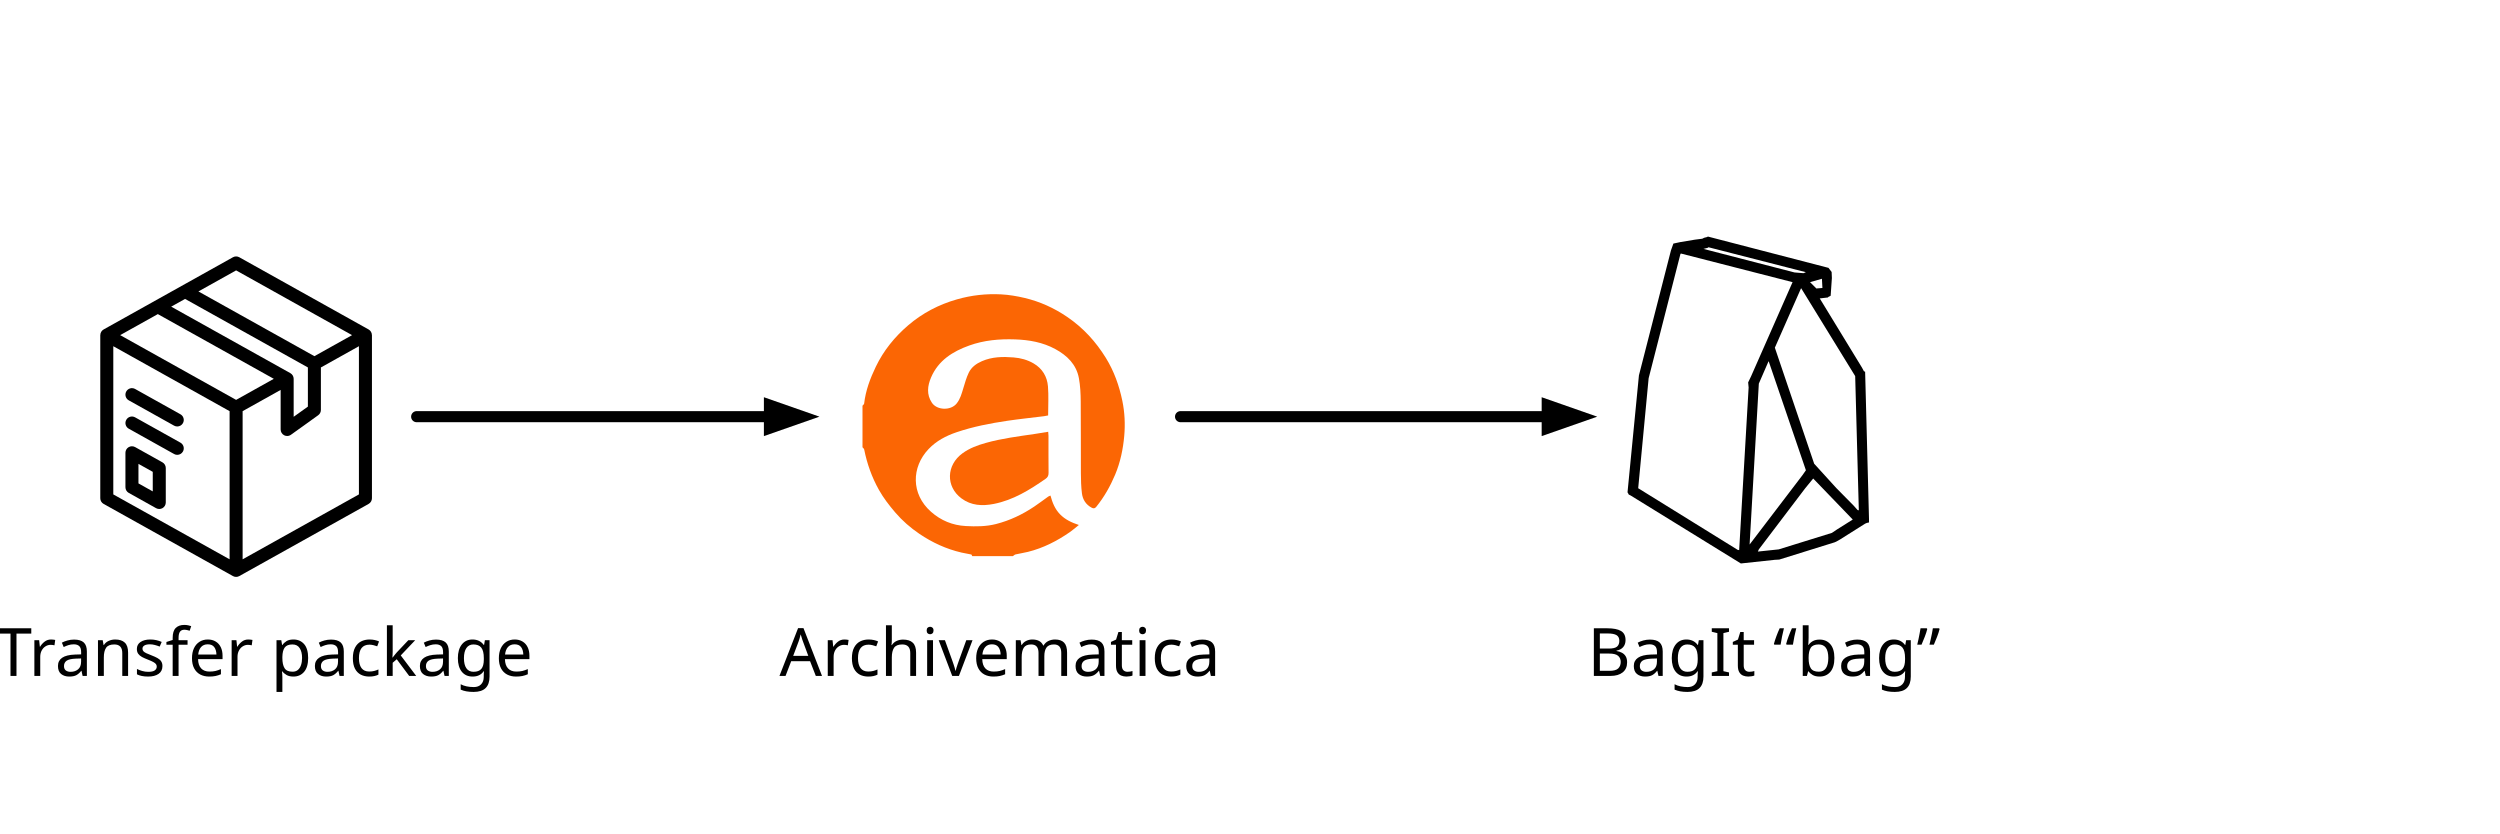
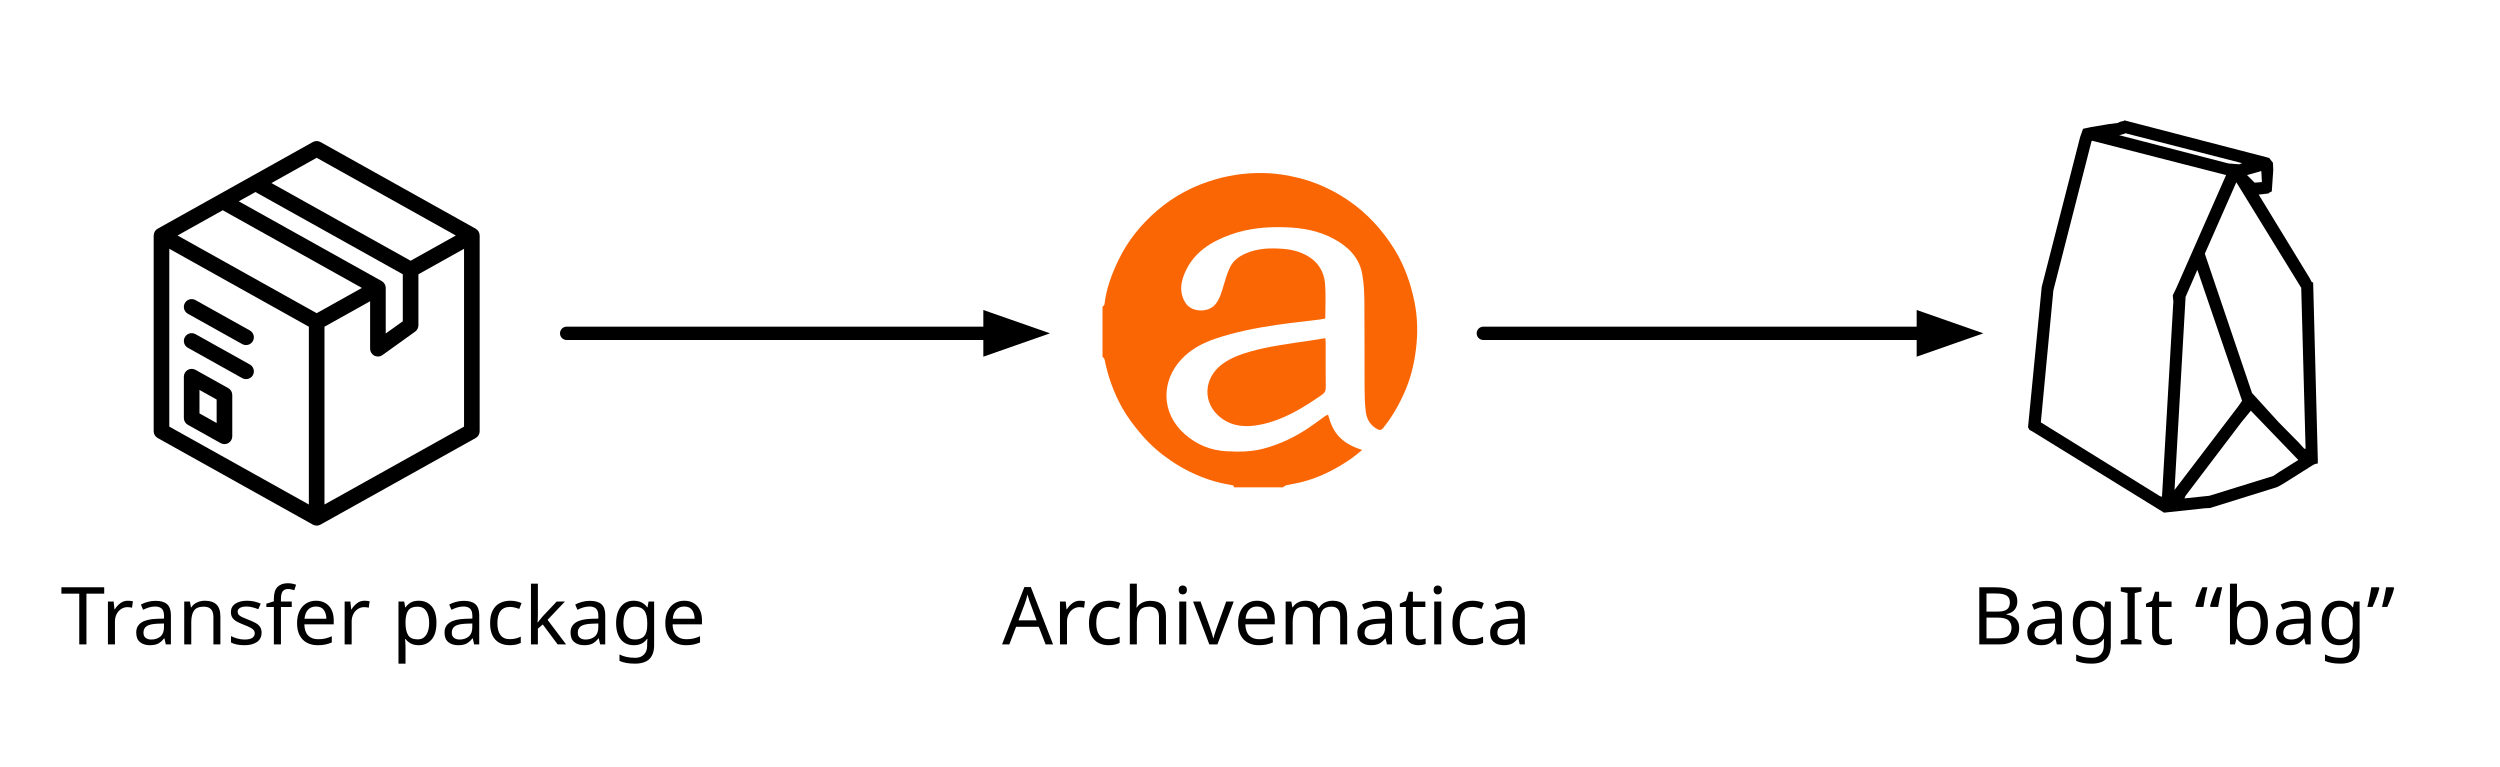
- <svg xmlns="http://www.w3.org/2000/svg" viewBox="0 0 900 300">
+ <svg xmlns="http://www.w3.org/2000/svg" viewBox="0 0 750 230">
  <style>
    .cls-s3{fill:#E15344;}
    .cls-azure{fill: #0079D8;}
    text {
      fill: black;
      font-size: 24px;
      stroke-width: 0;
      dominant-baseline: middle;
      font-family: sans-serif;
    }

    line {
      stroke-linecap: round;
      stroke-width: 4;
      stroke: black;
    }
  </style>
-   <g transform="scale(0.5) translate(20 150)">
+   <g transform="scale(0.5) translate(40 50)">
    <svg height="300px" width="300px" fill="#000000" version="1.1" x="0px" y="0px" viewBox="0 0 64 64" style="enable-background:new 0 0 64 64;" xml:space="preserve">
      <g>
        <g>
          <path d="M52.858,19.464c-0.005-0.357-0.198-0.685-0.51-0.86l-19.86-11.09c-0.304-0.169-0.673-0.169-0.976,0l-19.86,11.09    c-0.313,0.175-0.506,0.503-0.51,0.86c0,0.005-0.006,0.008-0.006,0.013v25.051c0,0.362,0.196,0.697,0.513,0.873l19.864,11.085    c0.151,0.084,0.319,0.127,0.487,0.127s0.336-0.042,0.487-0.127l19.864-11.085c0.316-0.176,0.513-0.511,0.513-0.873V19.477    C52.864,19.472,52.858,19.469,52.858,19.464z M32,9.532l17.809,9.945l-5.784,3.231l-17.816-9.943L32,9.532z M40.328,25.313    L22.029,15.102l2.131-1.189l18.864,10.527v6.015L40.84,32.02v-5.833C40.84,25.824,40.644,25.49,40.328,25.313z M19.976,16.246    l17.813,9.941L32,29.421l-17.809-9.945L19.976,16.246z M13.136,21.178L31,31.154V53.91l-17.864-9.969V21.178z M33,53.91V31.154    l5.84-3.263v6.077c0,0.375,0.21,0.718,0.543,0.89c0.144,0.074,0.3,0.11,0.457,0.11c0.205,0,0.41-0.063,0.583-0.188l4.183-3    c0.262-0.188,0.417-0.49,0.417-0.813v-6.526l5.841-3.263v22.762L33,53.91z" />
          <path d="M20.685,39.016l-4.197-2.344c-0.31-0.172-0.688-0.168-0.994,0.011C15.188,36.862,15,37.19,15,37.545v5.293    c0,0.362,0.196,0.696,0.512,0.873l4.197,2.344c0.152,0.084,0.32,0.127,0.488,0.127c0.175,0,0.35-0.046,0.506-0.138    c0.306-0.179,0.494-0.508,0.494-0.862v-5.293C21.197,39.526,21.001,39.192,20.685,39.016z M19.197,43.479L17,42.251v-3.003    l2.197,1.227V43.479z" />
          <path d="M23.448,35.991l-6.96-3.887c-0.483-0.271-1.091-0.097-1.36,0.386c-0.27,0.482-0.097,1.091,0.386,1.36l6.96,3.887    c0.154,0.086,0.321,0.127,0.486,0.127c0.351,0,0.691-0.185,0.874-0.513C24.103,36.869,23.93,36.26,23.448,35.991z" />
          <path d="M15.512,29.492l6.96,3.887c0.154,0.086,0.322,0.127,0.487,0.127c0.351,0,0.691-0.185,0.874-0.512    c0.27-0.482,0.097-1.092-0.385-1.361l-6.96-3.887c-0.482-0.271-1.092-0.097-1.361,0.385C14.857,28.613,15.03,29.223,15.512,29.492    z" />
        </g>
      </g>
    </svg>
  </g>
-   <g transform="scale(0.45) translate(1250 20)">
-     <svg y="150" height="300px" width="300px" fill="#000000" version="1.1" viewBox="0 0 100 100" enable-background="new 0 0 100 100" xml:space="preserve">
+   <g transform="scale(0.45) translate(1300 20)">
+     <svg y="41" height="300px" width="300px" fill="#000000" version="1.1" viewBox="0 0 100 100" enable-background="new 0 0 100 100" xml:space="preserve">
      <path d="M81.734,81.745v0.906l-0.58,0.13l-0.453,0.195l-6.666,4.204L73,87.765l-0.453,0.195l-14.756,4.596l-1.164,0.062  l-9.064,0.973L18.178,75.468l-0.517-0.26l-0.193-0.387l-0.13-0.195l3.043-31.197l8.543-33.331l0.646-1.812l1.813-0.388l3.881-0.648  l2.009-0.258l0.519-0.259l0.775-0.191l0.193-0.132l32.167,8.35l0.842,1.1l0.066,1.618l-0.326,4.725l-0.646,0.324l-0.062,0.129  L68.6,22.913l11.26,18.448l0.521,0.973l0.32,0.128L81.734,81.745L81.734,81.745z M79.02,79.417l-0.971-35.792L63.682,20.258  l-0.066-0.063l-6.988,15.856l10.482,30.938L73,73.462l4.596,4.66l1.1,1.23L79.02,79.417L79.02,79.417z M73.191,84.529L77.4,81.88  L66.854,70.937l-2.074,2.525L52.354,89.835l-0.258,0.584l5.564-0.584l14.176-4.397L73.191,84.529L73.191,84.529z M69.311,20.129  l-0.129-2.458l-3.172,0.904l1.684,1.684L69.311,20.129L69.311,20.129z M64.264,16.182l0.645-0.26L38.891,9.255l-0.066,0.13  l-1.228,0.323l24.27,6.279L64.264,16.182L64.264,16.182z M64.004,70.031l0.904-1.294l-9.902-28.996l-0.062-0.064l-2.59,5.954  l-2.46,42.911L64.004,70.031L64.004,70.031z M50.282,43.69L61.35,18.575l-29.773-7.636l-0.129,0.13l-8.479,33.138l-2.784,29.319  l26.536,16.439l0.388,0.065l2.524-43.366l-0.127-1.359L50.282,43.69L50.282,43.69z" />
    </svg>
  </g>
-   <g transform="scale(4.5) translate(69 20)">
+   <g transform="scale(4.5) translate(73.5 8)">
    <path style="fill:#FB6604;" d="M14.856,14.543c0.011,0.143,0.023,0.234,0.023,0.325c0.001,0.989-0.006,1.979,0.006,2.968    c0.003,0.214-0.071,0.354-0.238,0.47c-1.276,0.887-2.589,1.702-4.144,2.008c-0.915,0.18-1.805,0.14-2.587-0.443    c-1.269-0.947-1.215-2.665,0.087-3.61c0.565-0.41,1.199-0.641,1.856-0.826c1.29-0.365,2.619-0.525,3.941-0.722    C14.144,14.661,14.487,14.602,14.856,14.543z" />
    <path style="fill:#FB6604;" d="M0,12.456c0.046-0.058,0.125-0.111,0.132-0.173c0.119-1.043,0.482-2.008,0.932-2.944    c0.62-1.292,1.51-2.388,2.588-3.312c1.141-0.979,2.453-1.665,3.911-2.08c1.163-0.332,2.344-0.461,3.541-0.397    c0.623,0.034,1.25,0.14,1.859,0.284c1.229,0.291,2.365,0.805,3.414,1.52c1.275,0.869,2.286,1.972,3.094,3.282    c0.657,1.066,1.066,2.224,1.317,3.436c0.19,0.922,0.235,1.87,0.151,2.806c-0.095,1.057-0.312,2.104-0.724,3.086    c-0.387,0.923-0.878,1.796-1.513,2.58c-0.108,0.133-0.215,0.154-0.367,0.073c-0.463-0.246-0.717-0.651-0.78-1.145    c-0.068-0.535-0.081-1.08-0.084-1.621c-0.01-1.911,0.006-3.821-0.013-5.732c-0.006-0.622-0.033-1.254-0.146-1.864    c-0.204-1.097-0.936-1.811-1.884-2.327c-1.006-0.548-2.101-0.738-3.228-0.777c-1.244-0.043-2.472,0.064-3.654,0.488    c-1.332,0.477-2.477,1.194-3.06,2.556c-0.287,0.671-0.376,1.364,0.067,2.026c0.408,0.61,1.508,0.639,1.974,0.064    c0.299-0.368,0.409-0.805,0.542-1.241c0.125-0.412,0.243-0.832,0.427-1.219c0.212-0.447,0.599-0.732,1.057-0.931    c0.816-0.354,1.667-0.37,2.531-0.3c0.568,0.046,1.11,0.191,1.603,0.479c0.7,0.408,1.086,1.054,1.15,1.838    c0.062,0.759,0.014,1.528,0.014,2.324c-0.11,0.021-0.22,0.047-0.333,0.062c-0.98,0.122-1.963,0.223-2.939,0.367    c-1.373,0.204-2.734,0.468-4.054,0.915c-0.846,0.287-1.621,0.695-2.242,1.349c-1.371,1.446-1.411,3.591,0.197,5.012    c0.795,0.703,1.724,1.086,2.78,1.143c0.813,0.045,1.627,0.043,2.424-0.161c1.102-0.282,2.115-0.765,3.057-1.397    c0.38-0.255,0.744-0.533,1.117-0.798c0.045-0.032,0.101-0.047,0.18-0.082c0.154,0.57,0.36,1.086,0.768,1.502    c0.407,0.415,0.906,0.654,1.503,0.852c-0.254,0.203-0.474,0.399-0.714,0.566c-1.032,0.715-2.136,1.281-3.362,1.585    c-0.326,0.081-0.661,0.128-0.989,0.204c-0.077,0.018-0.142,0.089-0.212,0.136c-1.085,0-2.17,0-3.256,0    c-0.024-0.045-0.04-0.122-0.072-0.13c-0.26-0.059-0.526-0.094-0.786-0.155c-1.217-0.284-2.337-0.799-3.366-1.497    c-0.717-0.487-1.369-1.051-1.939-1.719c-0.483-0.566-0.934-1.148-1.296-1.794c-0.568-1.013-0.954-2.094-1.181-3.234    C0.124,15.894,0.047,15.841,0,15.783C0,14.674,0,13.565,0,12.456z" />
  </g>
-   <text x="95" y="235" text-anchor="middle">Transfer package</text>
-   <text x="360" y="235" text-anchor="middle">Archivematica</text>
-   <text x="635" y="235" text-anchor="middle">BagIt “bag”</text>
+   <text x="115" y="185" text-anchor="middle">Transfer package</text>
+   <text x="380" y="185" text-anchor="middle">Archivematica</text>
+   <text x="655" y="185" text-anchor="middle">BagIt “bag”</text>
  <marker id="arrowhead" markerWidth="5" markerHeight="3.5" refX="0" refY="1.75" orient="auto">
    <polygon points="0 0, 5 1.75, 0 3.5" />
  </marker>
-   <line x1="150" y1="150" x2="275" y2="150" marker-end="url(#arrowhead)" />
-   <line x1="425" y1="150" x2="555" y2="150" marker-end="url(#arrowhead)" />
+   <line x1="170" y1="100" x2="295" y2="100" marker-end="url(#arrowhead)" />
+   <line x1="445" y1="100" x2="575" y2="100" marker-end="url(#arrowhead)" />
</svg>
